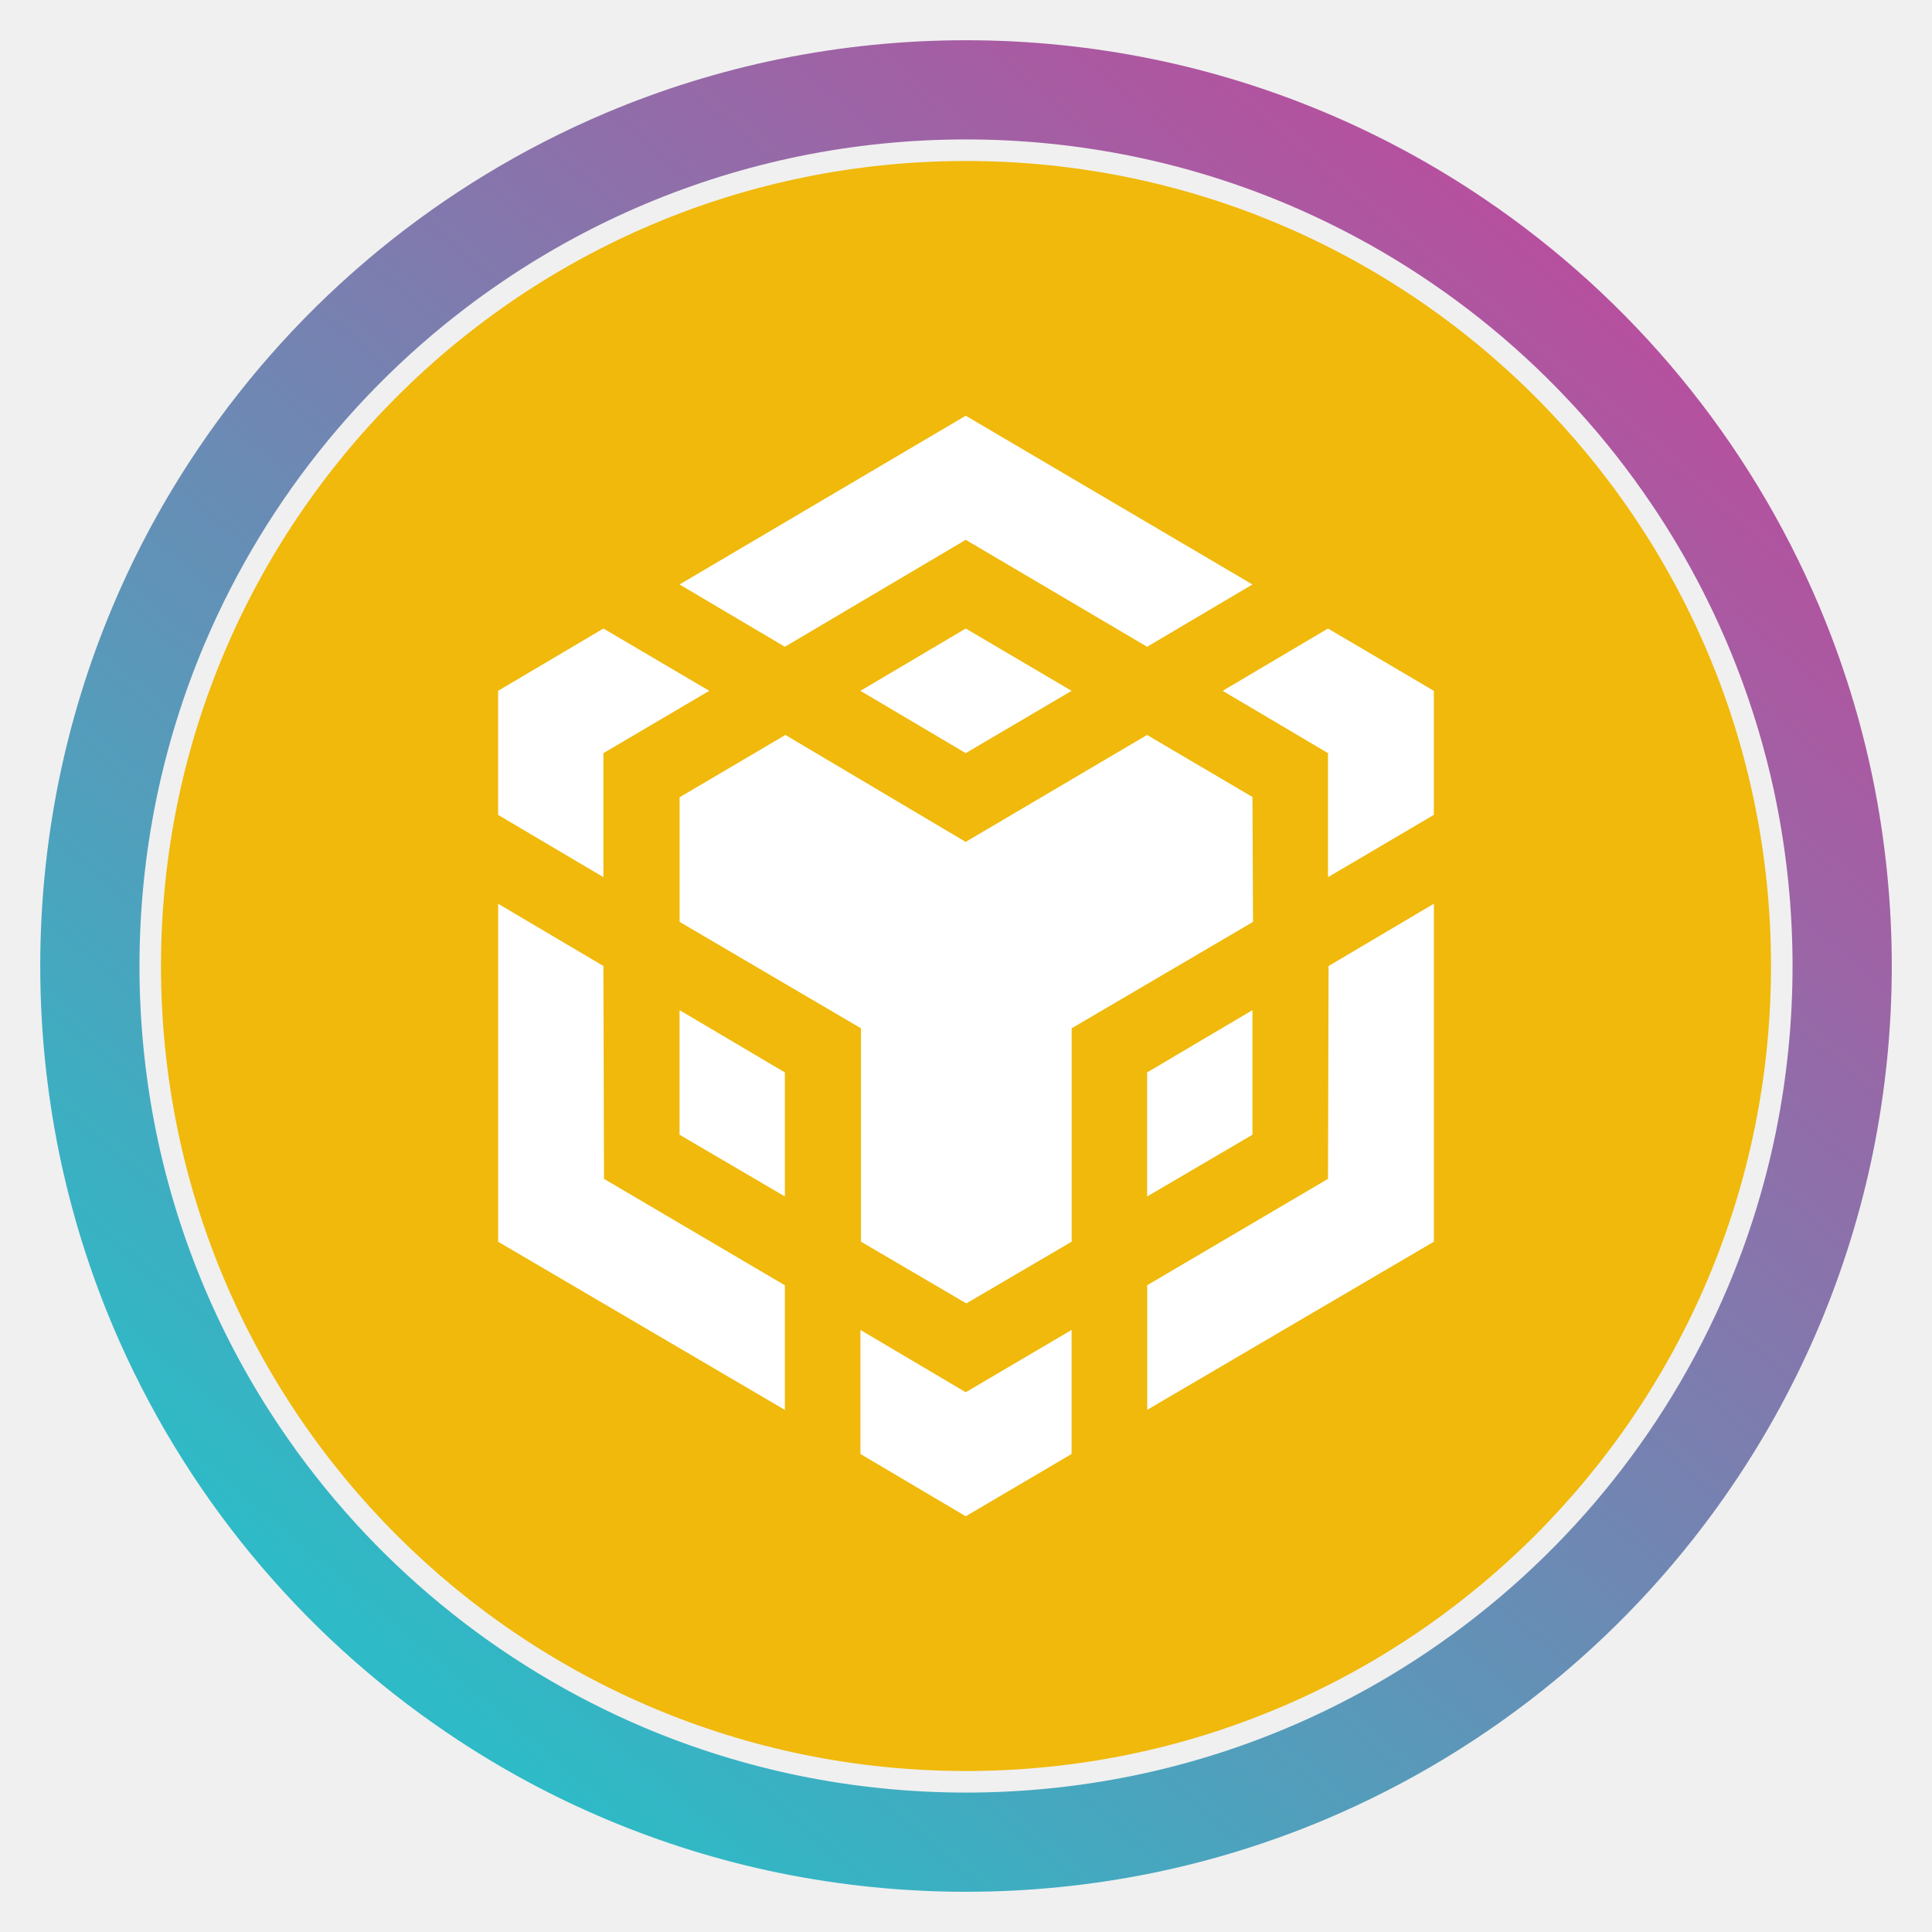
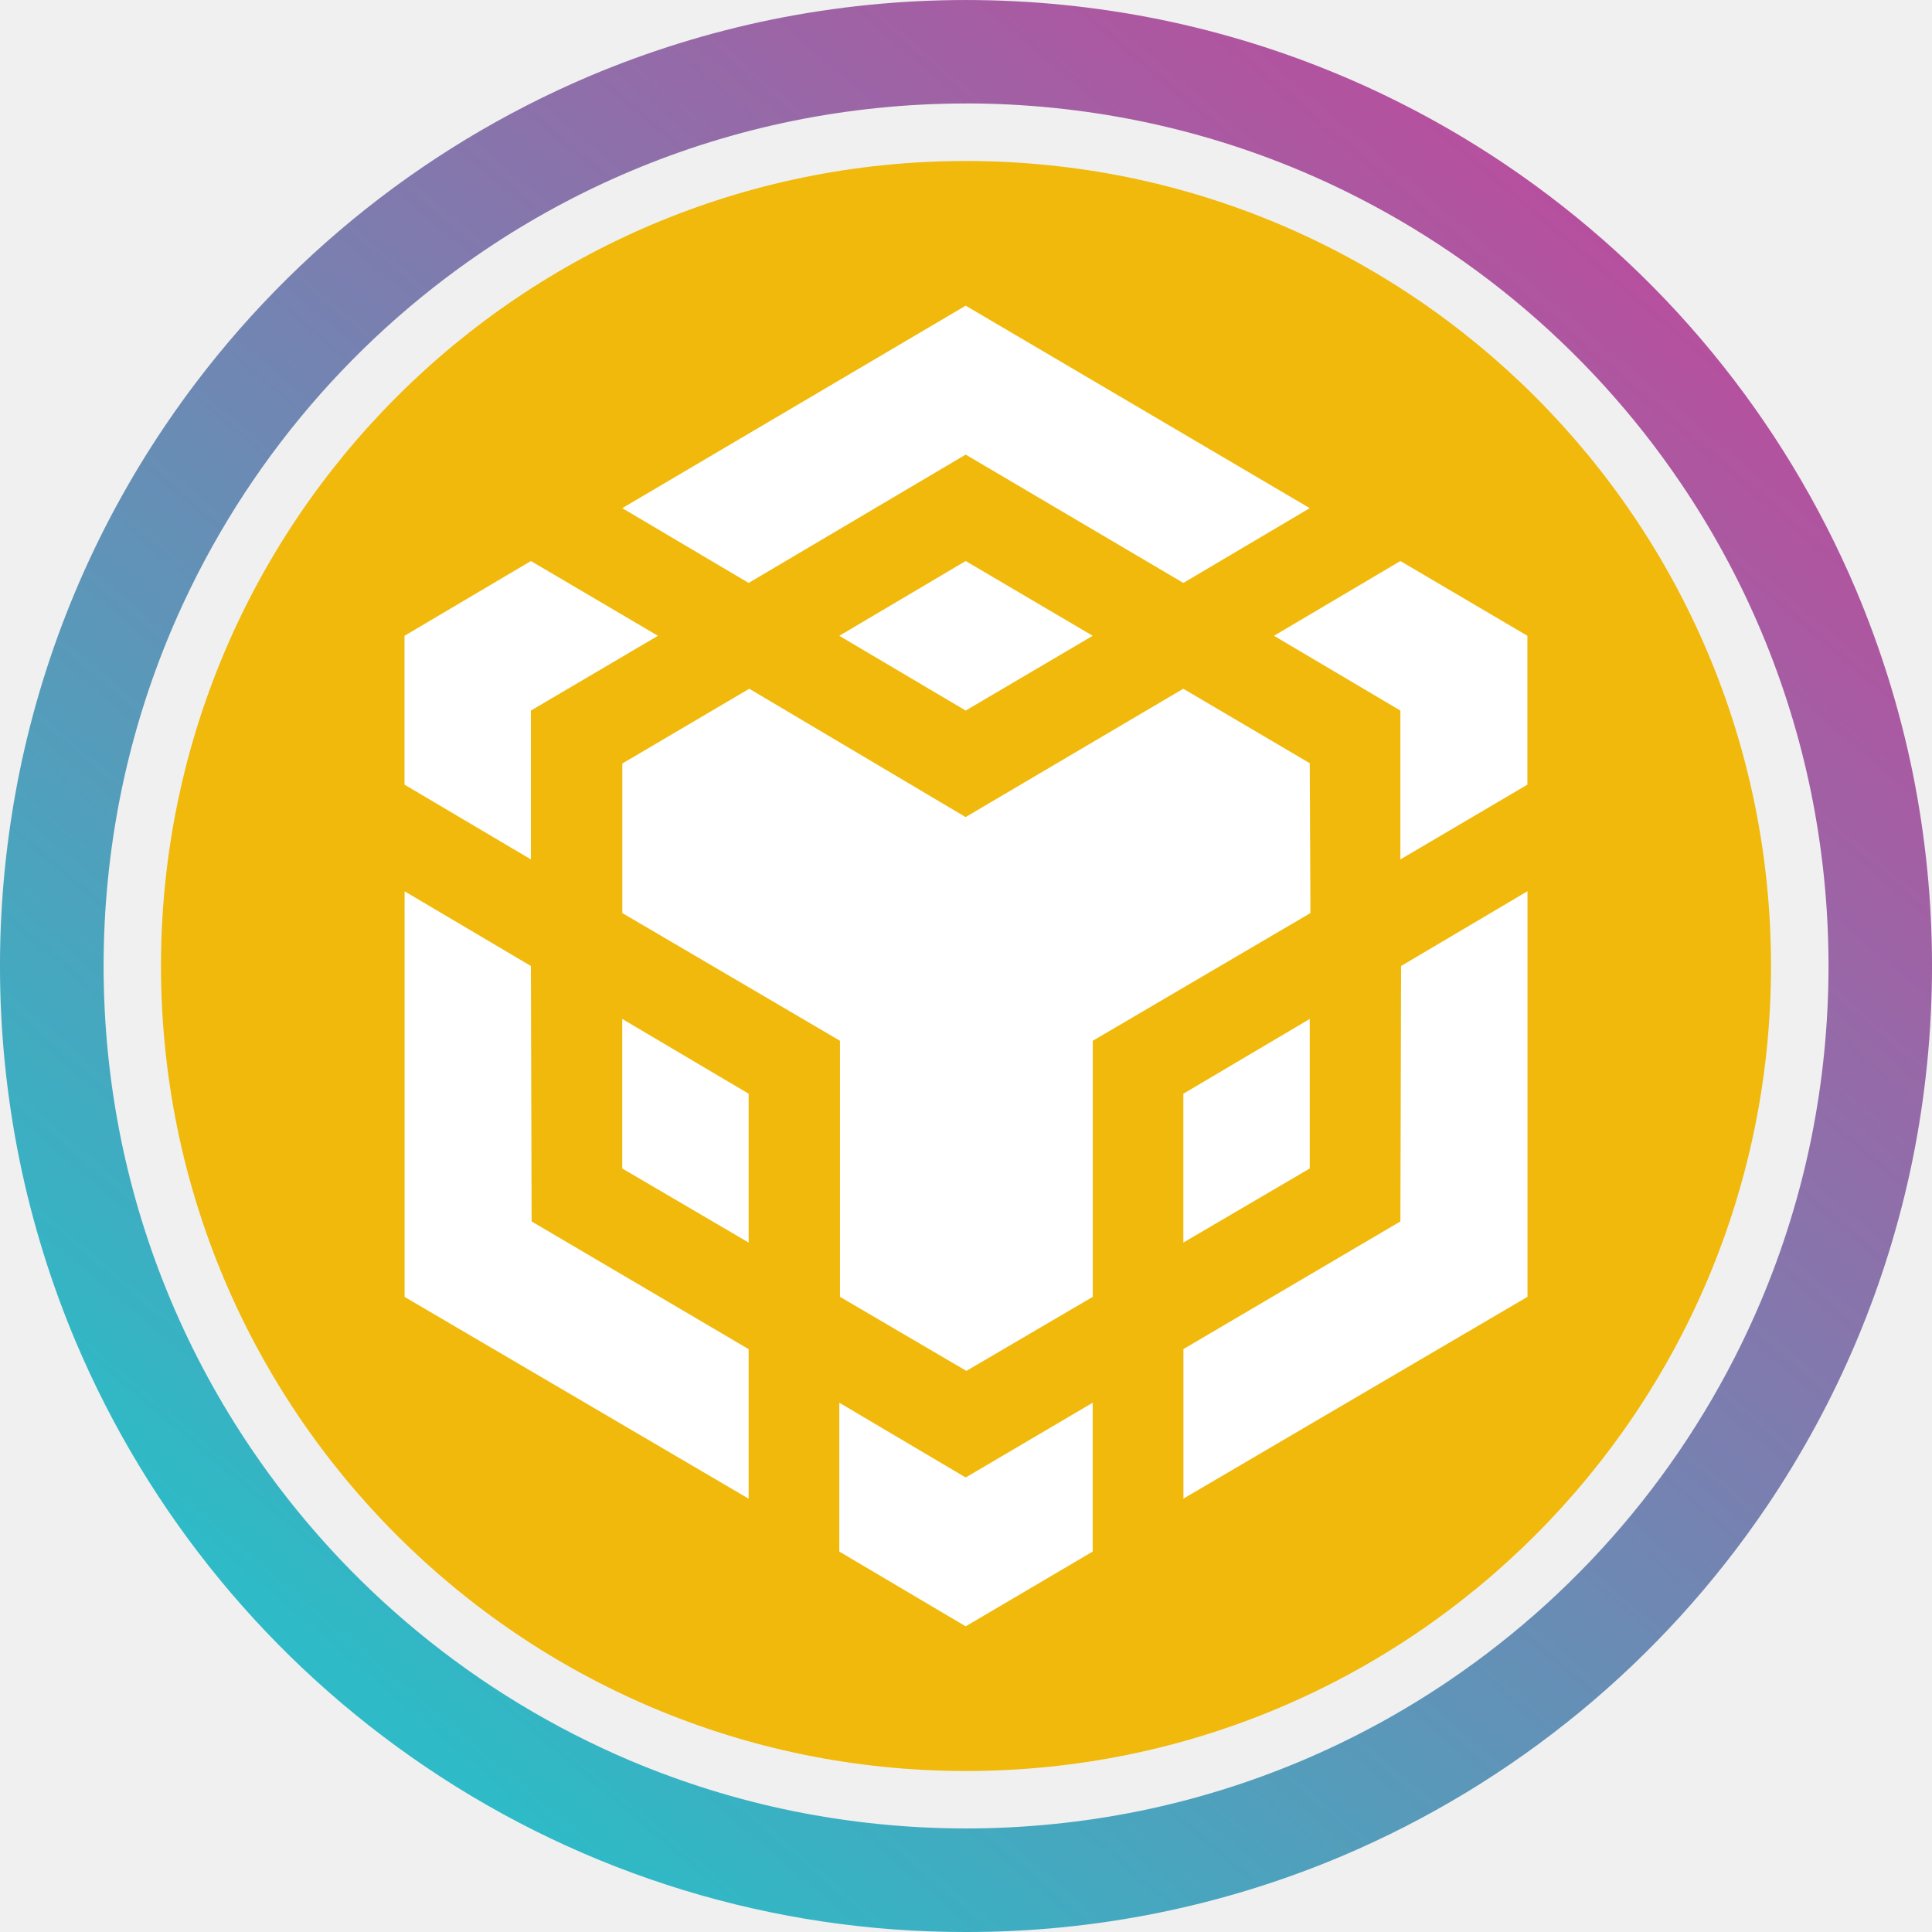
- <svg xmlns="http://www.w3.org/2000/svg" width="48" height="48" viewBox="0 0 48 48">
+ <svg xmlns="http://www.w3.org/2000/svg" width="48" height="48" fill="none" viewBox="0 0 48 48">
+   <g clip-path="url(#a)">
+     <path fill="url(#b)" d="M24 48a23.87 23.87 0 0 1-13.42-4.099 24.07 24.07 0 0 1-8.695-10.559 24 24 0 0 1-1.397-4.504 24.2 24.2 0 0 1 0-9.674 23.9 23.9 0 0 1 3.61-8.582 24.07 24.07 0 0 1 10.56-8.696A24 24 0 0 1 19.163.488c3.191-.65 6.481-.65 9.673 0a23.9 23.9 0 0 1 8.582 3.61 24.07 24.07 0 0 1 8.695 10.56 24 24 0 0 1 1.4 4.505c.65 3.191.65 6.481 0 9.673a23.9 23.9 0 0 1-3.612 8.582 24.07 24.07 0 0 1-10.559 8.695A23.9 23.9 0 0 1 24 48m0-45.429c-1.45 0-2.897.146-4.319.436A21.3 21.3 0 0 0 12.02 6.23a21.5 21.5 0 0 0-7.763 9.428 21.3 21.3 0 0 0-1.248 4.022c-.58 2.85-.58 5.788 0 8.638a21.3 21.3 0 0 0 3.225 7.662 21.5 21.5 0 0 0 9.428 7.764c1.296.547 2.643.966 4.022 1.248 2.85.58 5.787.58 8.637 0a21.3 21.3 0 0 0 7.663-3.225 21.5 21.5 0 0 0 7.76-9.427 21.3 21.3 0 0 0 1.25-4.023c.58-2.85.58-5.787 0-8.637a21.3 21.3 0 0 0-3.226-7.662 21.5 21.5 0 0 0-9.426-7.763 21.3 21.3 0 0 0-4.023-1.248A21.6 21.6 0 0 0 24 2.57" />
+   </g>
+   <g clip-path="url(#c)">
+     <svg xml:space="preserve" width="48" height="48" viewBox="0 0 2496 2496">
+       <path d="M1248 0c689.3 0 1248 558.7 1248 1248s-558.7 1248-1248 1248S0 1937.3 0 1248 558.7 0 1248 0" style="fill-rule:evenodd;clip-rule:evenodd;fill:#f0b90b" />
+       <path d="m685.9 1248 .9 330 280.4 165v193.2l-444.5-260.7v-524zm0-330v192.3l-163.3-96.6V821.4l163.3-96.6L850 821.4zm398.4-96.6 163.3-96.6 164.1 96.6-164.1 96.6z" style="fill:#fff" />
+       <path d="M803.9 1509.6v-193.2l163.3 96.6v192.3zm280.4 302.6 163.3 96.6 164.1-96.6v192.3l-164.1 96.6-163.3-96.6zm561.6-990.8 163.3-96.6 164.1 96.6v192.3l-164.1 96.6V918zm163.3 756.6.9-330 163.3-96.6v524l-444.5 260.7v-193.2z" style="fill:#fff" />
+       <path d="m1692.1 1509.6-163.3 95.7V1413l163.3-96.6z" style="fill:#fff" />
+       <path d="m1692.1 986.4.9 193.2-281.2 165v330.8l-163.3 95.7-163.3-95.7v-330.8l-281.2-165V986.4l164-96.6 279.5 165.8 281.2-165.8 164.1 96.6zM803.9 656.5l443.7-261.6 444.5 261.6-163.3 96.6-281.2-165.8-280.4 165.8z" style="fill:#fff" />
+     </svg>
+   </g>
  <defs>
-     <linearGradient id="a" x1="215.808" x2="52.736" y1="34.56" y2="226.816" gradientUnits="userSpaceOnUse">
-       <stop offset="0" stop-color="#b6509e" />
-       <stop offset="1" stop-color="#2ebac6" />
+     <clipPath id="c">
+       <circle cx="24" cy="24" r="20" />
+     </clipPath>
+     <clipPath id="a">
+       <path fill="#fff" d="M0 0h48v48H0z" />
+     </clipPath>
+     <linearGradient id="b" x1="40.464" x2="9.888" y1="6.48" y2="42.528" gradientUnits="userSpaceOnUse">
+       <stop stop-color="#B6509E" />
+       <stop offset="1" stop-color="#2EBAC6" />
    </linearGradient>
  </defs>
-   <path fill="url(#a)" d="M128 256a129 129 0 0 1-25.8-2.6 127.3 127.3 0 0 1-45.77-19.261 128.37 128.37 0 0 1-46.375-56.315A127.4 127.4 0 0 1 2.6 153.8a129.25 129.25 0 0 1 0-51.593 127.3 127.3 0 0 1 19.26-45.77 128.37 128.37 0 0 1 56.317-46.378A127.3 127.3 0 0 1 102.2 2.6a129.2 129.2 0 0 1 51.593 0 127.3 127.3 0 0 1 45.77 19.26 128.37 128.37 0 0 1 46.375 56.316A127.3 127.3 0 0 1 253.4 102.2a129.25 129.25 0 0 1 0 51.593 127.3 127.3 0 0 1-19.26 45.77 128.4 128.4 0 0 1-56.316 46.375A127.4 127.4 0 0 1 153.8 253.4 129 129 0 0 1 128 256m0-242.287a115 115 0 0 0-23.033 2.322A113.7 113.7 0 0 0 64.1 33.232a114.6 114.6 0 0 0-41.4 50.283 113.7 113.7 0 0 0-6.659 21.452 115.4 115.4 0 0 0 0 46.065 113.7 113.7 0 0 0 17.2 40.866 114.63 114.63 0 0 0 50.282 41.407 113.8 113.8 0 0 0 21.453 6.658 115.4 115.4 0 0 0 46.065 0 113.6 113.6 0 0 0 40.866-17.2 114.6 114.6 0 0 0 41.393-50.278 113.7 113.7 0 0 0 6.659-21.453 115.4 115.4 0 0 0 0-46.065 113.7 113.7 0 0 0-17.2-40.865A114.6 114.6 0 0 0 172.485 22.7a113.7 113.7 0 0 0-21.453-6.659A115 115 0 0 0 128 13.714Z" style="fill:url(#a)" transform="matrix(.17969 0 0 .17969 1 1)" />
-   <svg xml:space="preserve" width="40" height="40" x="4" y="4" viewBox="0 0 2496 2496">
-     <path d="M1248 0c689.3 0 1248 558.7 1248 1248s-558.7 1248-1248 1248S0 1937.3 0 1248 558.7 0 1248 0" style="fill-rule:evenodd;clip-rule:evenodd;fill:#f0b90b" />
-     <path d="m685.9 1248 .9 330 280.4 165v193.2l-444.5-260.7v-524zm0-330v192.3l-163.3-96.6V821.4l163.3-96.6L850 821.4zm398.4-96.6 163.3-96.6 164.1 96.6-164.1 96.6z" style="fill:#fff" />
-     <path d="M803.9 1509.6v-193.2l163.3 96.6v192.3zm280.4 302.6 163.3 96.6 164.1-96.6v192.3l-164.1 96.6-163.3-96.6zm561.6-990.8 163.3-96.6 164.1 96.6v192.3l-164.1 96.6V918zm163.3 756.6.9-330 163.3-96.6v524l-444.5 260.7v-193.2z" style="fill:#fff" />
-     <path d="m1692.1 1509.6-163.3 95.7V1413l163.3-96.6z" style="fill:#fff" />
-     <path d="m1692.1 986.4.9 193.2-281.2 165v330.8l-163.3 95.7-163.3-95.7v-330.8l-281.2-165V986.4l164-96.6 279.5 165.8 281.2-165.8 164.1 96.6zM803.9 656.5l443.7-261.6 444.5 261.6-163.3 96.6-281.2-165.8-280.4 165.8z" style="fill:#fff" />
-   </svg>
</svg>
